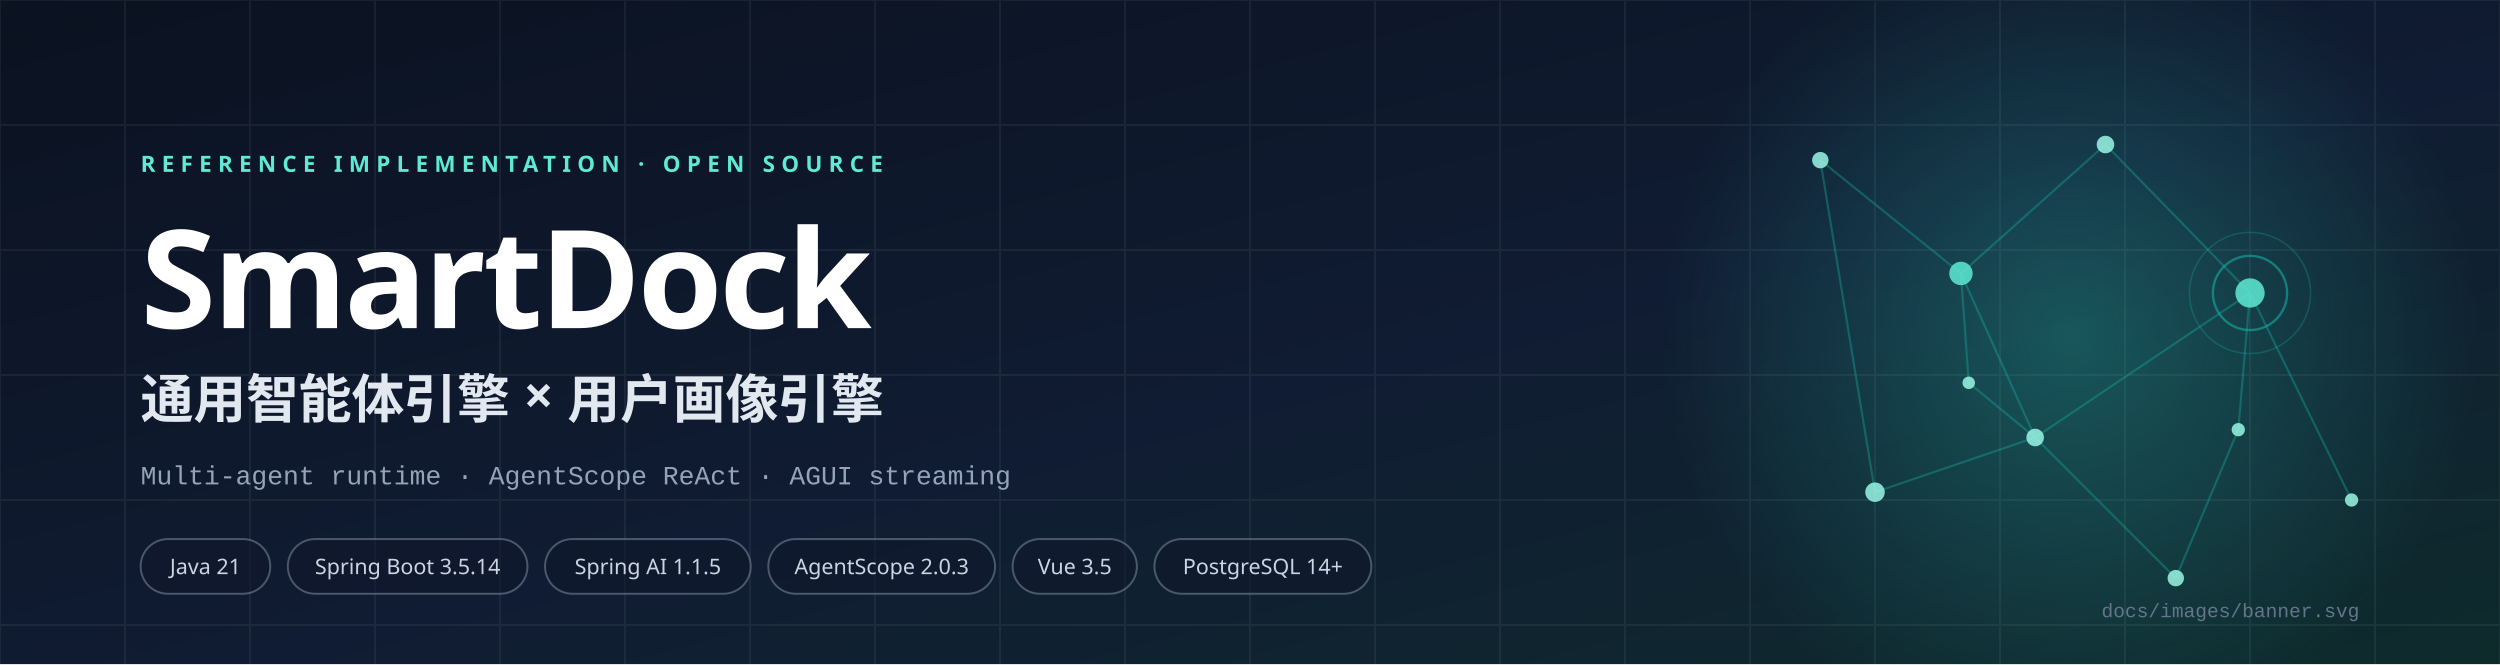
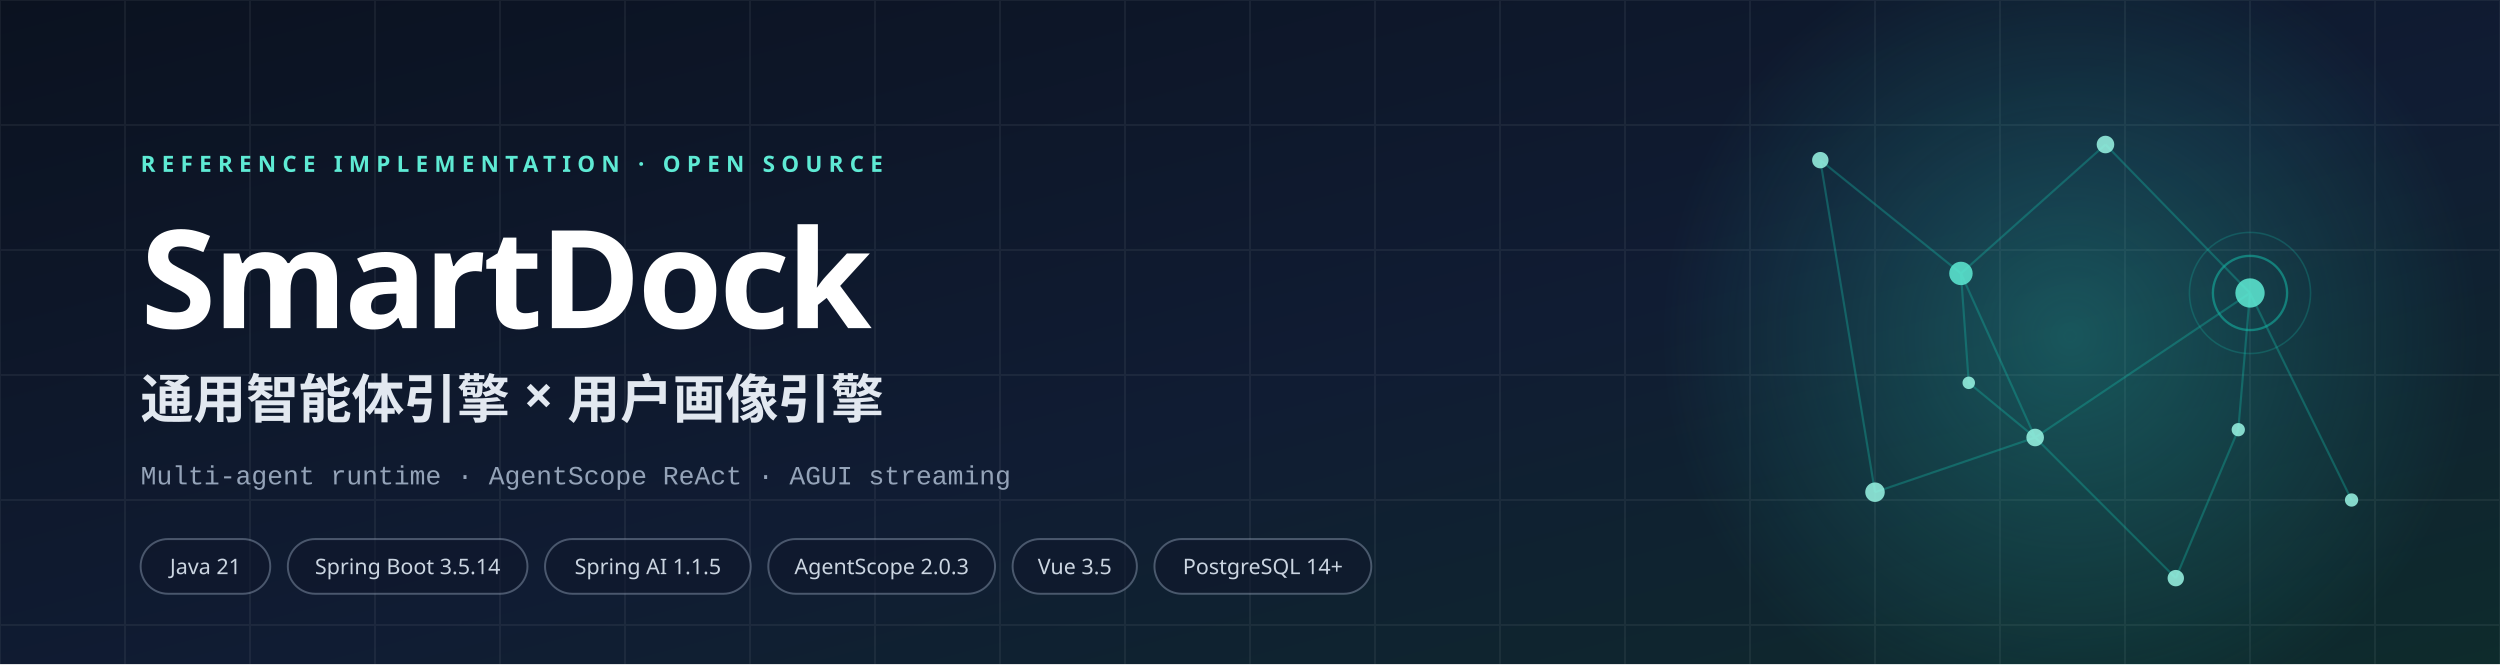
<svg xmlns="http://www.w3.org/2000/svg" width="1280" height="340" viewBox="0 0 1280 340" role="img" aria-label="SmartDock — 通用智能体引擎 × 用户画像引擎">
  <defs>
    <marker id="ar-94a3b8" viewBox="0 0 10 10" refX="8.6" refY="5" markerWidth="7.5" markerHeight="7.5" orient="auto-start-reverse">
      <path d="M 0 0 L 10 5 L 0 10 z" fill="#94a3b8" />
    </marker>
    <marker id="ar-64748b" viewBox="0 0 10 10" refX="8.6" refY="5" markerWidth="7.5" markerHeight="7.5" orient="auto-start-reverse">
      <path d="M 0 0 L 10 5 L 0 10 z" fill="#64748b" />
    </marker>
    <marker id="ar-475569" viewBox="0 0 10 10" refX="8.6" refY="5" markerWidth="7.5" markerHeight="7.5" orient="auto-start-reverse">
      <path d="M 0 0 L 10 5 L 0 10 z" fill="#475569" />
    </marker>
    <marker id="ar-0f766e" viewBox="0 0 10 10" refX="8.6" refY="5" markerWidth="7.5" markerHeight="7.5" orient="auto-start-reverse">
      <path d="M 0 0 L 10 5 L 0 10 z" fill="#0f766e" />
    </marker>
    <marker id="ar-0d9488" viewBox="0 0 10 10" refX="8.6" refY="5" markerWidth="7.5" markerHeight="7.5" orient="auto-start-reverse">
      <path d="M 0 0 L 10 5 L 0 10 z" fill="#0d9488" />
    </marker>
    <marker id="ar-d97706" viewBox="0 0 10 10" refX="8.6" refY="5" markerWidth="7.5" markerHeight="7.5" orient="auto-start-reverse">
      <path d="M 0 0 L 10 5 L 0 10 z" fill="#d97706" />
    </marker>
    <marker id="ar-b45309" viewBox="0 0 10 10" refX="8.6" refY="5" markerWidth="7.5" markerHeight="7.5" orient="auto-start-reverse">
      <path d="M 0 0 L 10 5 L 0 10 z" fill="#b45309" />
    </marker>
    <marker id="ar-1d4ed8" viewBox="0 0 10 10" refX="8.6" refY="5" markerWidth="7.5" markerHeight="7.5" orient="auto-start-reverse">
      <path d="M 0 0 L 10 5 L 0 10 z" fill="#1d4ed8" />
    </marker>
    <marker id="ar-2563eb" viewBox="0 0 10 10" refX="8.6" refY="5" markerWidth="7.5" markerHeight="7.5" orient="auto-start-reverse">
      <path d="M 0 0 L 10 5 L 0 10 z" fill="#2563eb" />
    </marker>
    <marker id="ar-6d28d9" viewBox="0 0 10 10" refX="8.6" refY="5" markerWidth="7.5" markerHeight="7.5" orient="auto-start-reverse">
      <path d="M 0 0 L 10 5 L 0 10 z" fill="#6d28d9" />
    </marker>
    <marker id="ar-15803d" viewBox="0 0 10 10" refX="8.6" refY="5" markerWidth="7.5" markerHeight="7.5" orient="auto-start-reverse">
      <path d="M 0 0 L 10 5 L 0 10 z" fill="#15803d" />
    </marker>
    <marker id="ar-cbd5e1" viewBox="0 0 10 10" refX="8.6" refY="5" markerWidth="7.5" markerHeight="7.5" orient="auto-start-reverse">
      <path d="M 0 0 L 10 5 L 0 10 z" fill="#cbd5e1" />
    </marker>
    <marker id="ar-b91c1c" viewBox="0 0 10 10" refX="8.6" refY="5" markerWidth="7.5" markerHeight="7.5" orient="auto-start-reverse">
      <path d="M 0 0 L 10 5 L 0 10 z" fill="#b91c1c" />
    </marker>
    <pattern id="dots" width="24" height="24" patternUnits="userSpaceOnUse">
      <circle cx="1.2" cy="1.2" r="0.95" fill="#cbd5e1" opacity="0.5" />
    </pattern>
    <filter id="soft" x="-12%" y="-12%" width="130%" height="135%">
      <feDropShadow dx="0" dy="2.5" stdDeviation="3.2" flood-color="#0f172a" flood-opacity="0.09" />
    </filter>
  </defs>
  <rect x="0" y="0" width="1280" height="340" rx="0" fill="#ffffff" stroke="none" stroke-width="1.2" />
  <defs>
    <linearGradient id="bgg" x1="0" y1="0" x2="1" y2="1">
      <stop offset="0" stop-color="#0b1220" />
      <stop offset="0.55" stop-color="#101c33" />
      <stop offset="1" stop-color="#0e2b2c" />
    </linearGradient>
    <radialGradient id="glow" cx="0.5" cy="0.5" r="0.5">
      <stop offset="0" stop-color="#2dd4bf" stop-opacity="0.30" />
      <stop offset="1" stop-color="#2dd4bf" stop-opacity="0" />
    </radialGradient>
  </defs>
  <rect x="0" y="0" width="1280" height="340" rx="0" fill="url(#bgg)" stroke="none" stroke-width="1.2" />
  <g opacity="0.055" stroke="#ffffff" stroke-width="1">
    <line x1="0" y1="0" x2="0" y2="340" />
    <line x1="64" y1="0" x2="64" y2="340" />
    <line x1="128" y1="0" x2="128" y2="340" />
    <line x1="192" y1="0" x2="192" y2="340" />
    <line x1="256" y1="0" x2="256" y2="340" />
    <line x1="320" y1="0" x2="320" y2="340" />
    <line x1="384" y1="0" x2="384" y2="340" />
    <line x1="448" y1="0" x2="448" y2="340" />
    <line x1="512" y1="0" x2="512" y2="340" />
    <line x1="576" y1="0" x2="576" y2="340" />
    <line x1="640" y1="0" x2="640" y2="340" />
    <line x1="704" y1="0" x2="704" y2="340" />
    <line x1="768" y1="0" x2="768" y2="340" />
    <line x1="832" y1="0" x2="832" y2="340" />
    <line x1="896" y1="0" x2="896" y2="340" />
    <line x1="960" y1="0" x2="960" y2="340" />
    <line x1="1024" y1="0" x2="1024" y2="340" />
    <line x1="1088" y1="0" x2="1088" y2="340" />
    <line x1="1152" y1="0" x2="1152" y2="340" />
    <line x1="1216" y1="0" x2="1216" y2="340" />
    <line x1="1280" y1="0" x2="1280" y2="340" />
    <line x1="0" y1="0" x2="1280" y2="0" />
    <line x1="0" y1="64" x2="1280" y2="64" />
    <line x1="0" y1="128" x2="1280" y2="128" />
    <line x1="0" y1="192" x2="1280" y2="192" />
    <line x1="0" y1="256" x2="1280" y2="256" />
    <line x1="0" y1="320" x2="1280" y2="320" />
  </g>
  <circle cx="1060" cy="172" r="210" fill="url(#glow)" />
  <g opacity="0.34">
    <line x1="932" y1="82" x2="1004" y2="140" stroke="#14b8a6" stroke-width="1.1" />
    <line x1="1004" y1="140" x2="1078" y2="74" stroke="#14b8a6" stroke-width="1.1" />
    <line x1="1004" y1="140" x2="1008" y2="196" stroke="#14b8a6" stroke-width="1.1" />
    <line x1="1078" y1="74" x2="1152" y2="150" stroke="#14b8a6" stroke-width="1.1" />
    <line x1="1152" y1="150" x2="1146" y2="220" stroke="#14b8a6" stroke-width="1.1" />
    <line x1="1008" y1="196" x2="1042" y2="224" stroke="#14b8a6" stroke-width="1.1" />
    <line x1="1042" y1="224" x2="960" y2="252" stroke="#14b8a6" stroke-width="1.1" />
    <line x1="1042" y1="224" x2="1114" y2="296" stroke="#14b8a6" stroke-width="1.1" />
    <line x1="960" y1="252" x2="932" y2="82" stroke="#14b8a6" stroke-width="1.1" />
    <line x1="1152" y1="150" x2="1204" y2="256" stroke="#14b8a6" stroke-width="1.1" />
    <line x1="1004" y1="140" x2="1042" y2="224" stroke="#14b8a6" stroke-width="1.1" />
    <line x1="1152" y1="150" x2="1042" y2="224" stroke="#14b8a6" stroke-width="1.1" />
    <line x1="1146" y1="220" x2="1114" y2="296" stroke="#14b8a6" stroke-width="1.1" />
  </g>
  <circle cx="932" cy="82" r="4.2" fill="#99f6e4" opacity="0.85" />
  <circle cx="1004" cy="140" r="6.0" fill="#5eead4" opacity="0.85" />
  <circle cx="1078" cy="74" r="4.5" fill="#99f6e4" opacity="0.85" />
  <circle cx="1152" cy="150" r="7.5" fill="#5eead4" opacity="0.85" />
  <circle cx="1042" cy="224" r="4.5" fill="#99f6e4" opacity="0.85" />
  <circle cx="960" cy="252" r="5.0" fill="#99f6e4" opacity="0.85" />
  <circle cx="1204" cy="256" r="3.4" fill="#99f6e4" opacity="0.85" />
  <circle cx="1114" cy="296" r="4.2" fill="#99f6e4" opacity="0.85" />
  <circle cx="1008" cy="196" r="3.2" fill="#99f6e4" opacity="0.85" />
  <circle cx="1146" cy="220" r="3.4" fill="#99f6e4" opacity="0.85" />
  <circle cx="1152" cy="150" r="19" fill="none" stroke="#14b8a6" stroke-width="1.2" opacity="0.55" />
  <circle cx="1152" cy="150" r="31" fill="none" stroke="#14b8a6" stroke-width="0.8" opacity="0.25" />
  <text x="72" y="88" font-family="'Noto Sans SC','Source Han Sans SC','PingFang SC','Microsoft YaHei','Hiragino Sans GB',sans-serif" font-size="11.5" fill="#5eead4" font-weight="600" text-anchor="start" letter-spacing="3.2">REFERENCE IMPLEMENTATION · OPEN SOURCE</text>
  <text x="72" y="168" font-family="'Noto Sans SC','Source Han Sans SC','PingFang SC','Microsoft YaHei','Hiragino Sans GB',sans-serif" font-size="70" fill="#ffffff" font-weight="800" text-anchor="start" letter-spacing="-1.5">SmartDock</text>
  <text x="72" y="214" font-family="'Noto Sans SC','Source Han Sans SC','PingFang SC','Microsoft YaHei','Hiragino Sans GB',sans-serif" font-size="27" fill="#e2e8f0" font-weight="600" text-anchor="start">通用智能体引擎 × 用户画像引擎</text>
  <text x="72" y="248" font-family="'JetBrains Mono','SFMono-Regular',Consolas,'Liberation Mono','Courier New',monospace" font-size="13.5" fill="#94a3b8" font-weight="400" text-anchor="start">Multi-agent runtime  ·  AgentScope ReAct  ·  AGUI streaming</text>
  <rect x="72" y="276" width="66.37" height="28" rx="14.0" fill="rgba(15,23,42,0.55)" stroke="rgba(148,163,184,0.45)" stroke-width="1.0" />
  <text x="105.185" y="293.96" font-family="'Noto Sans SC','Source Han Sans SC','PingFang SC','Microsoft YaHei','Hiragino Sans GB',sans-serif" font-size="11" fill="#cbd5e1" font-weight="500" text-anchor="middle">Java 21</text>
  <rect x="147.37" y="276" width="122.69" height="28" rx="14.0" fill="rgba(15,23,42,0.55)" stroke="rgba(148,163,184,0.45)" stroke-width="1.0" />
  <text x="208.715" y="293.96" font-family="'Noto Sans SC','Source Han Sans SC','PingFang SC','Microsoft YaHei','Hiragino Sans GB',sans-serif" font-size="11" fill="#cbd5e1" font-weight="500" text-anchor="middle">Spring Boot 3.5.14</text>
  <rect x="279.06" y="276" width="105.31" height="28" rx="14.0" fill="rgba(15,23,42,0.55)" stroke="rgba(148,163,184,0.45)" stroke-width="1.0" />
  <text x="331.715" y="293.96" font-family="'Noto Sans SC','Source Han Sans SC','PingFang SC','Microsoft YaHei','Hiragino Sans GB',sans-serif" font-size="11" fill="#cbd5e1" font-weight="500" text-anchor="middle">Spring AI 1.1.5</text>
  <rect x="393.37" y="276" width="116.09" height="28" rx="14.0" fill="rgba(15,23,42,0.55)" stroke="rgba(148,163,184,0.45)" stroke-width="1.0" />
  <text x="451.415" y="293.96" font-family="'Noto Sans SC','Source Han Sans SC','PingFang SC','Microsoft YaHei','Hiragino Sans GB',sans-serif" font-size="11" fill="#cbd5e1" font-weight="500" text-anchor="middle">AgentScope 2.0.3</text>
  <rect x="518.46" y="276" width="63.62" height="28" rx="14.0" fill="rgba(15,23,42,0.55)" stroke="rgba(148,163,184,0.45)" stroke-width="1.0" />
  <text x="550.27" y="293.96" font-family="'Noto Sans SC','Source Han Sans SC','PingFang SC','Microsoft YaHei','Hiragino Sans GB',sans-serif" font-size="11" fill="#cbd5e1" font-weight="500" text-anchor="middle">Vue 3.5</text>
  <rect x="591.08" y="276" width="111.03" height="28" rx="14.0" fill="rgba(15,23,42,0.55)" stroke="rgba(148,163,184,0.45)" stroke-width="1.0" />
  <text x="646.595" y="293.96" font-family="'Noto Sans SC','Source Han Sans SC','PingFang SC','Microsoft YaHei','Hiragino Sans GB',sans-serif" font-size="11" fill="#cbd5e1" font-weight="500" text-anchor="middle">PostgreSQL 14+</text>
-   <text x="1208" y="316" font-family="'JetBrains Mono','SFMono-Regular',Consolas,'Liberation Mono','Courier New',monospace" font-size="10" fill="#64748b" font-weight="400" text-anchor="end">docs/images/banner.svg</text>
</svg>
